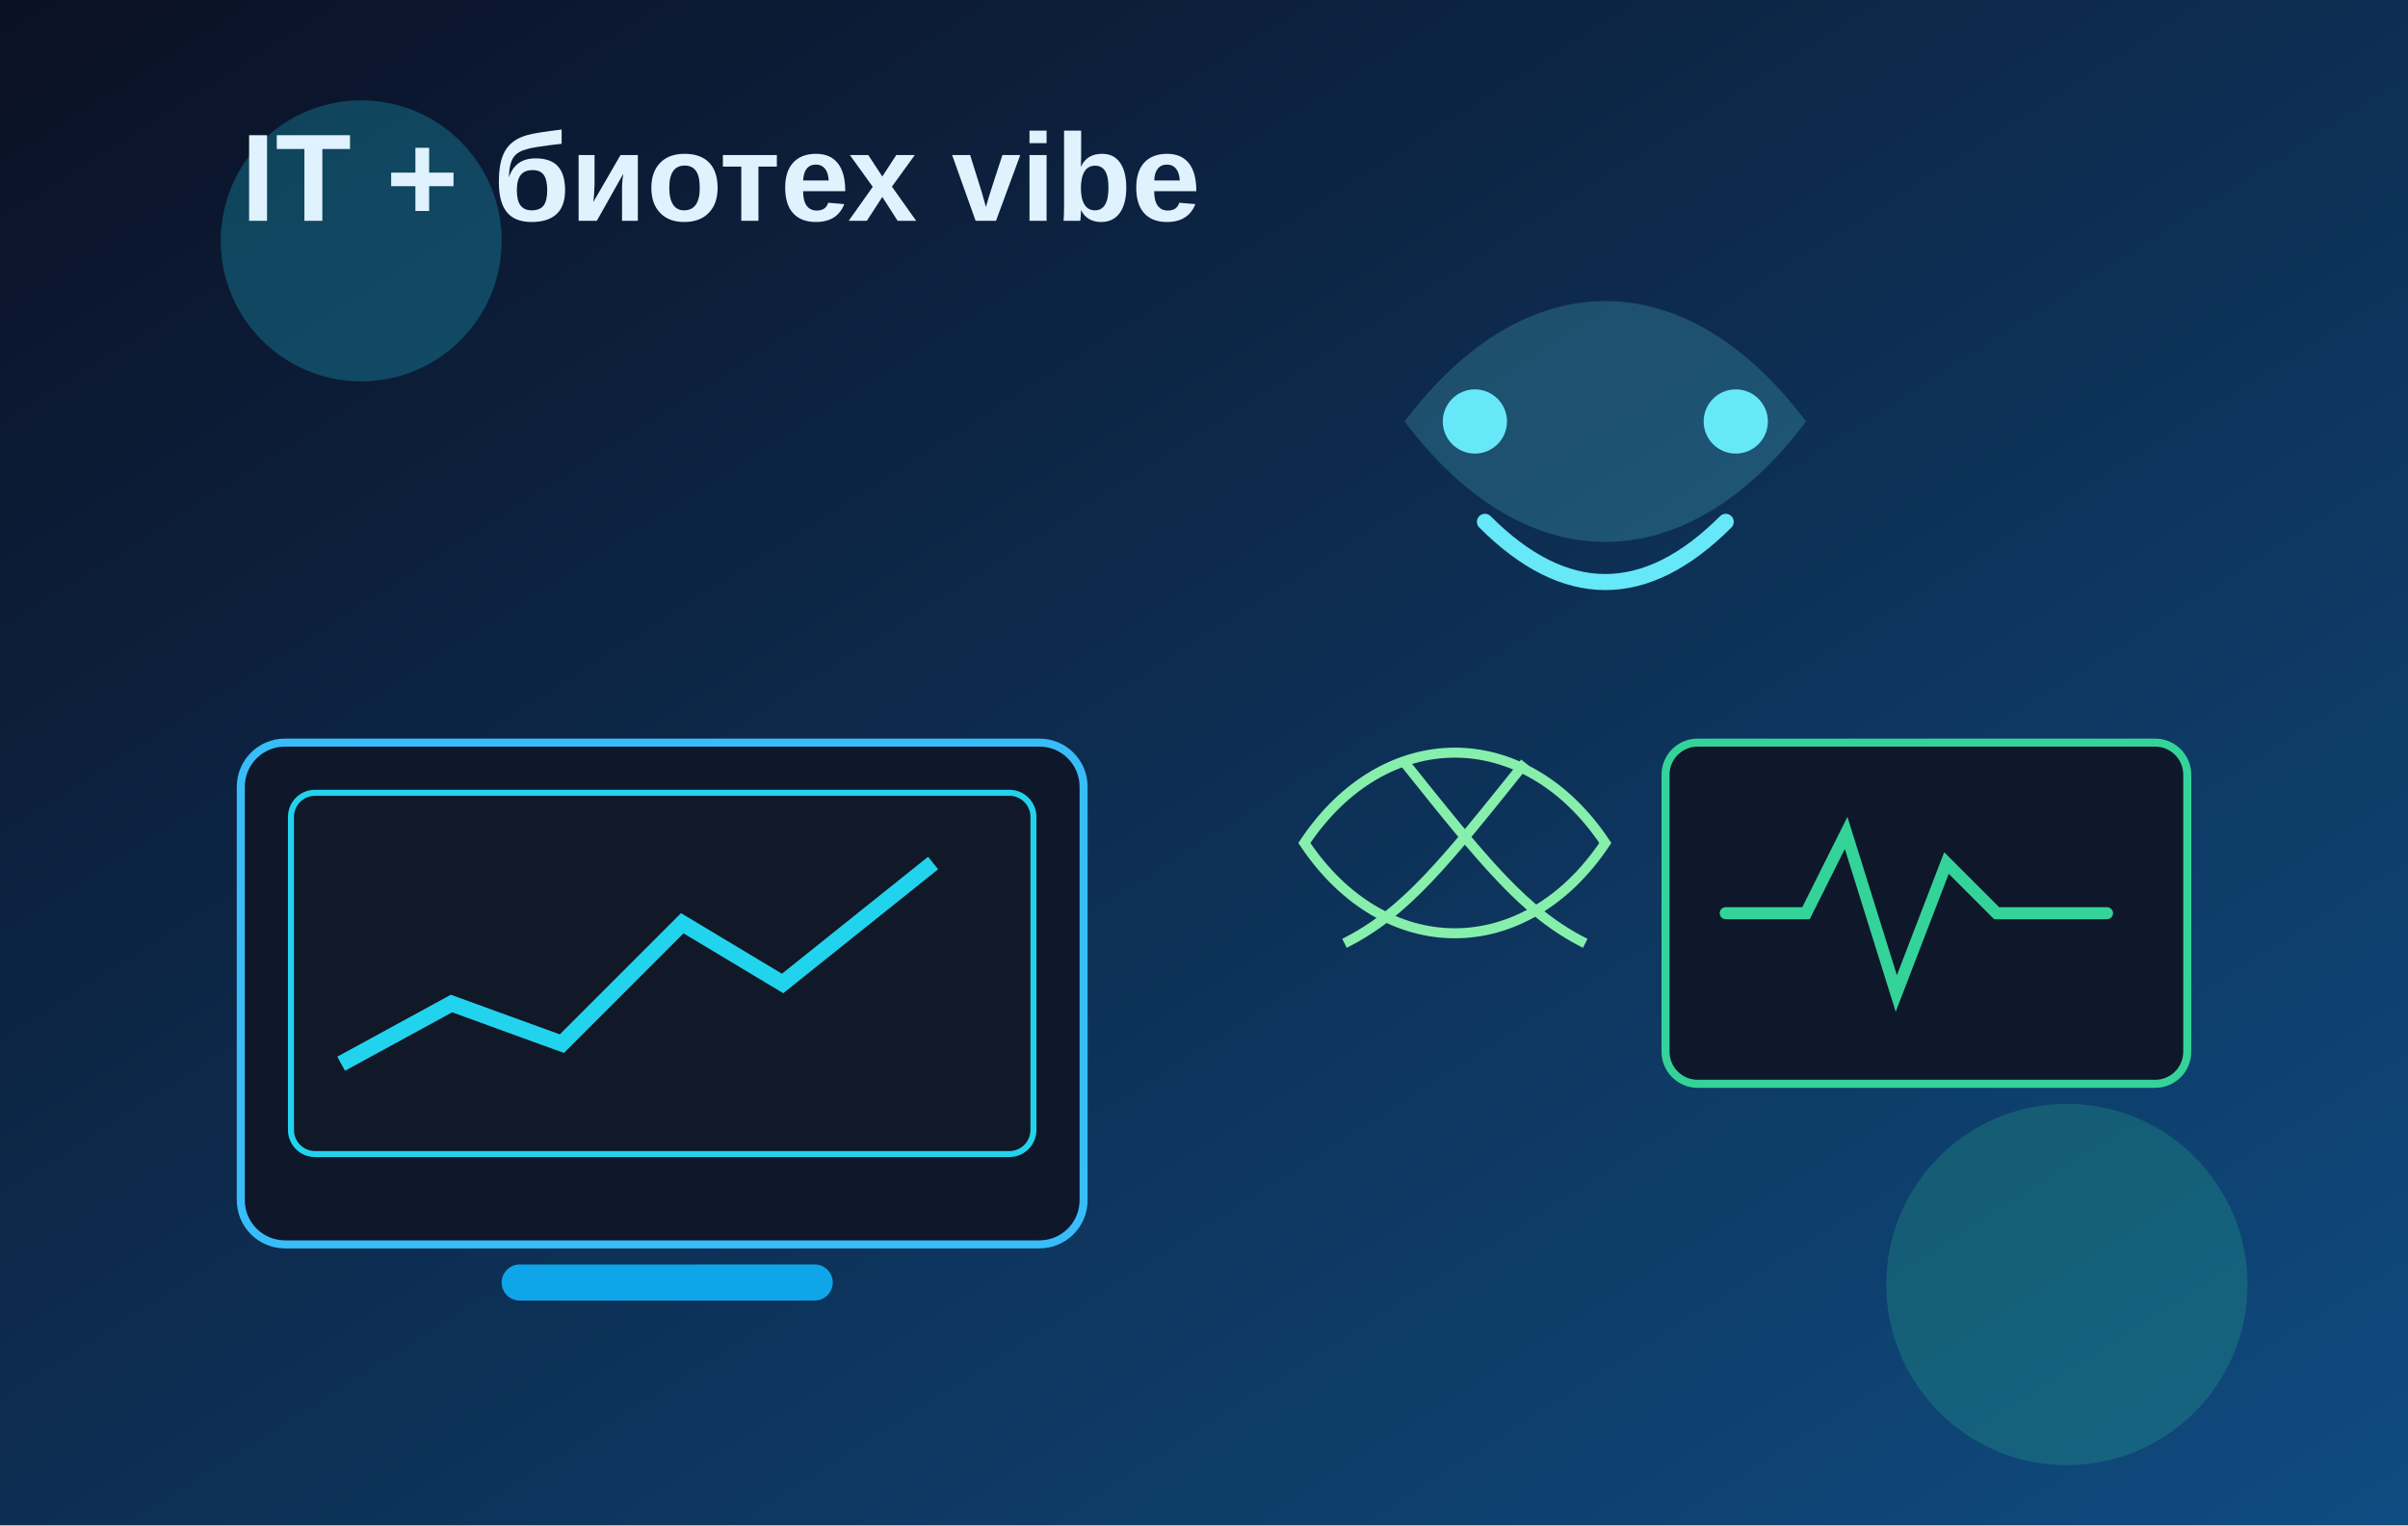
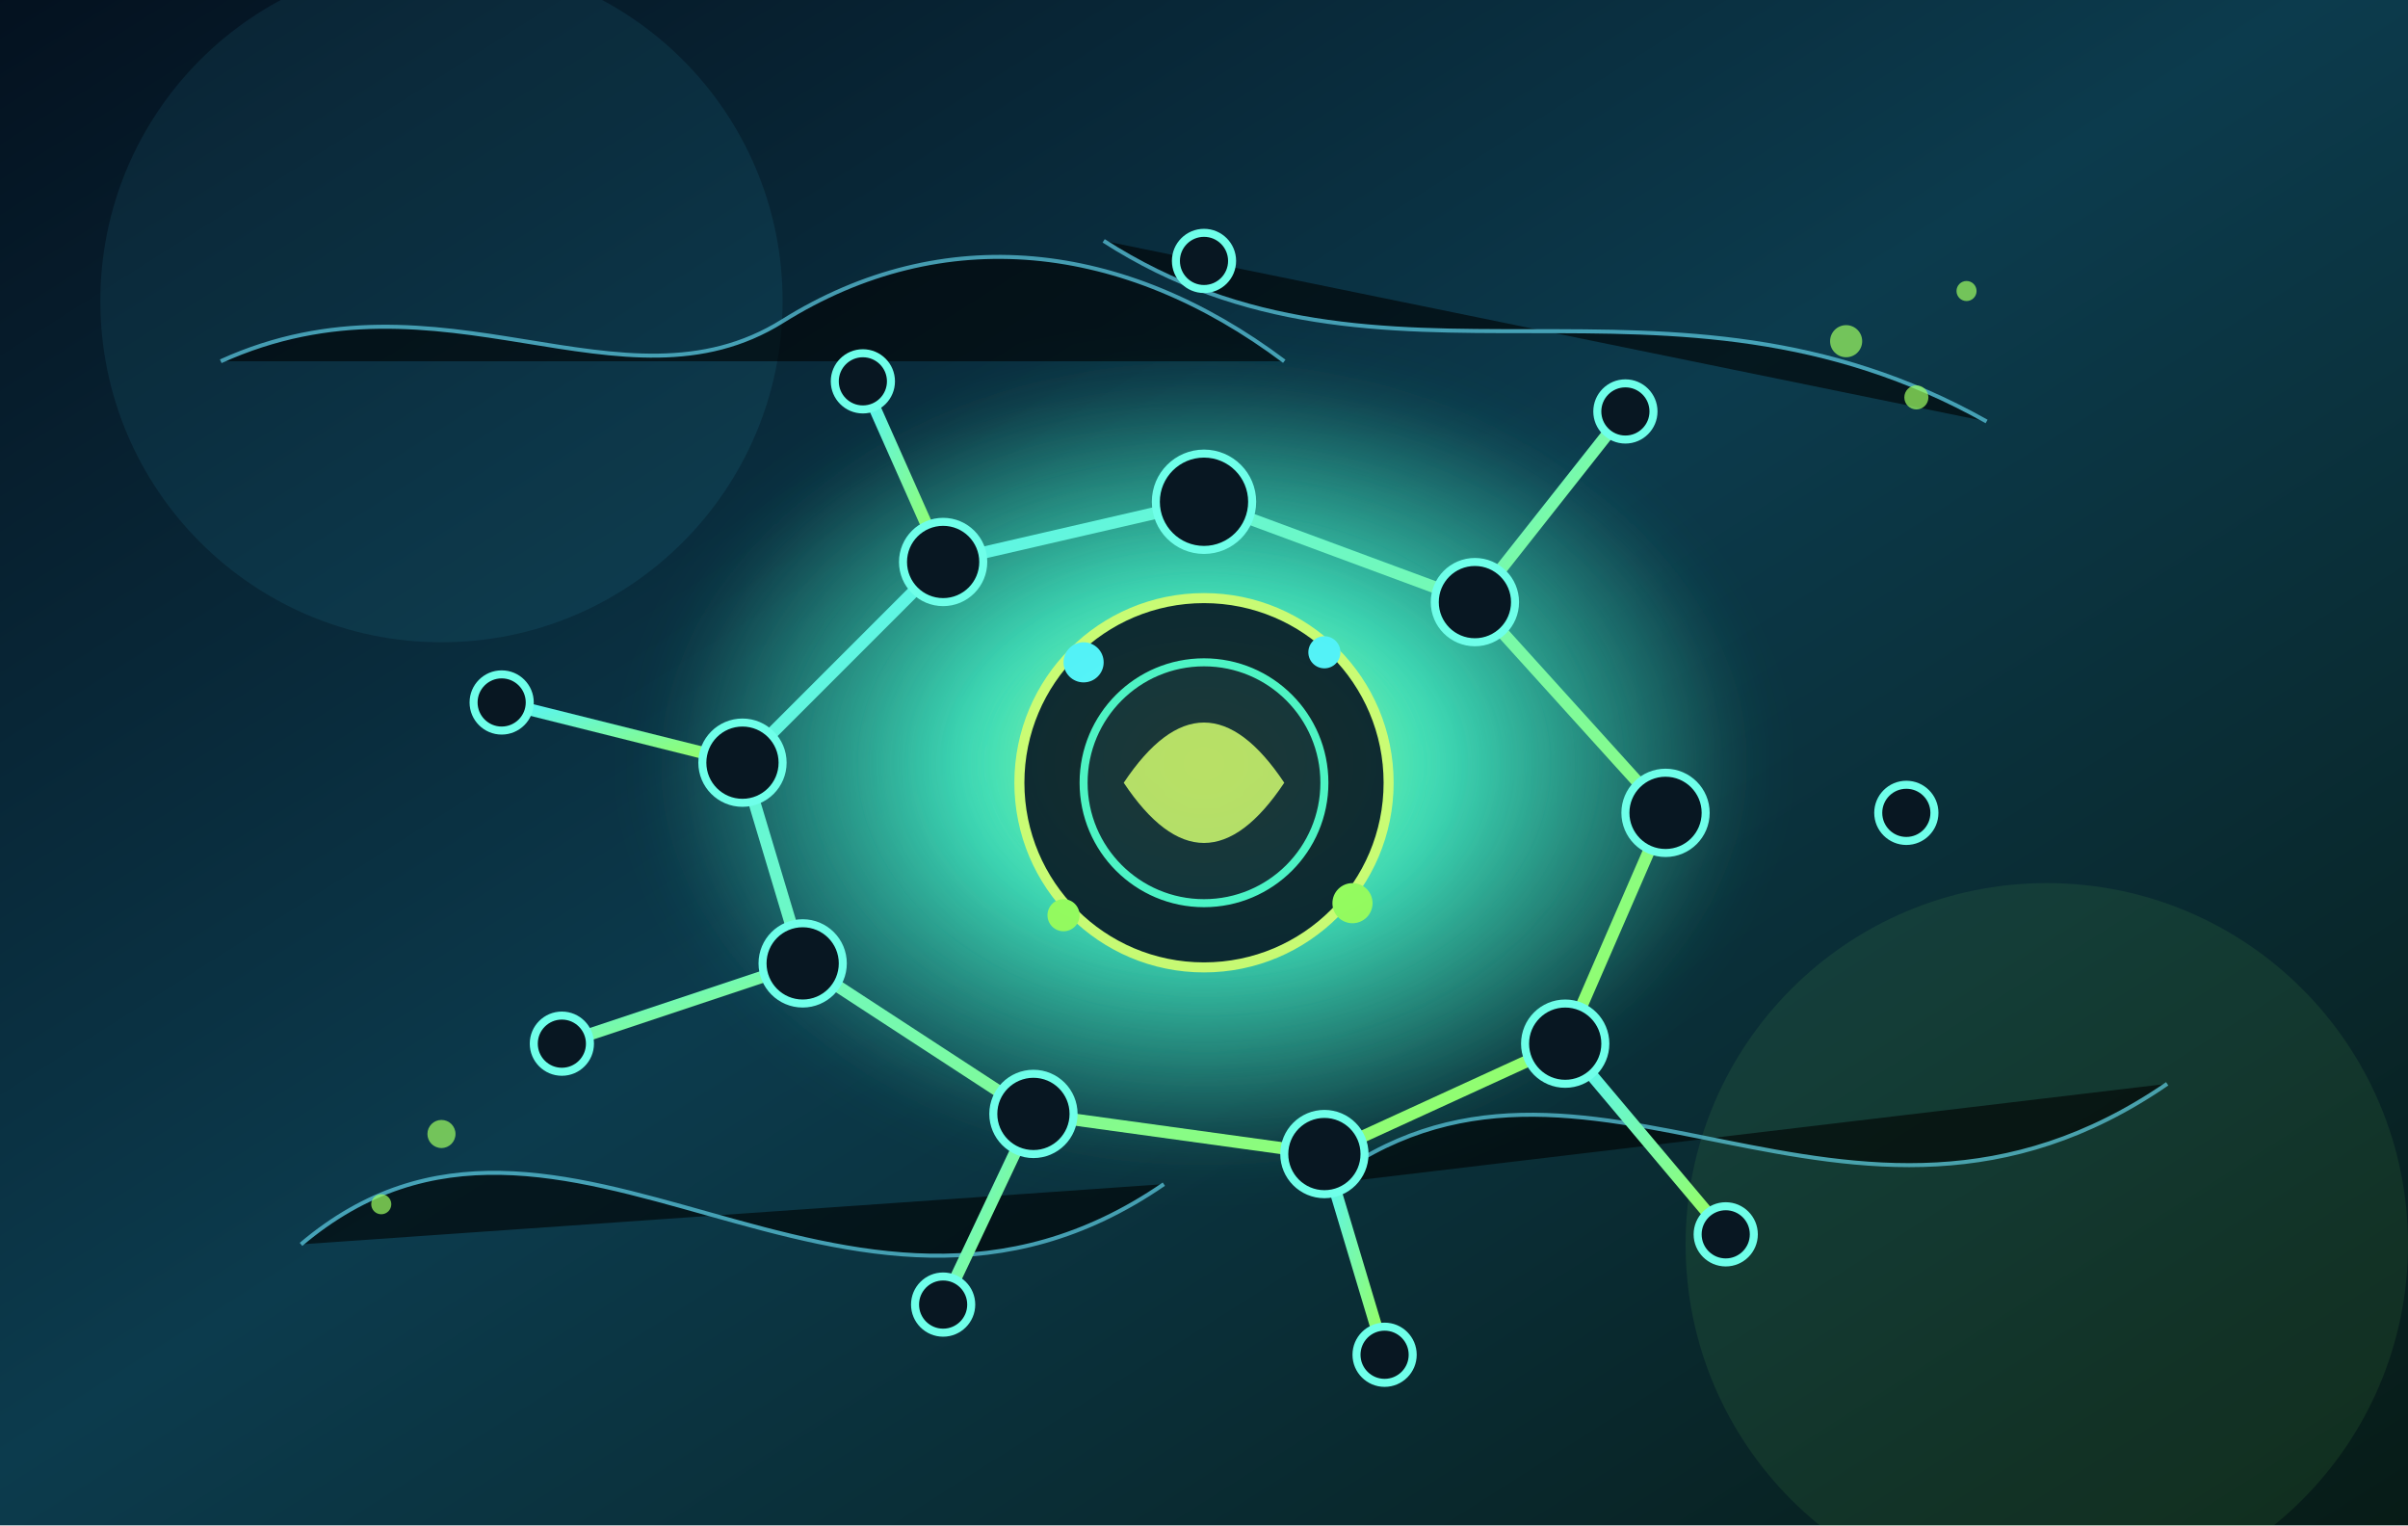
<svg xmlns="http://www.w3.org/2000/svg" width="1200" height="760" viewBox="0 0 1200 760">
  <defs>
-     <linearGradient id="bg" x1="0" y1="0" x2="1" y2="1">
-       <stop offset="0%" stop-color="#0b1024" />
-       <stop offset="100%" stop-color="#0f4c81" />
+     <linearGradient id="itbg" x1="0" y1="0" x2="1" y2="1">
+       <stop offset="0%" stop-color="#04111f" />
+       <stop offset="48%" stop-color="#0c3b4d" />
+       <stop offset="100%" stop-color="#071b16" />
    </linearGradient>
+     <radialGradient id="coreGlow" cx="50%" cy="48%" r="42%">
+       <stop offset="0%" stop-color="#d9ff6a" stop-opacity="0.95" />
+       <stop offset="40%" stop-color="#45f5c8" stop-opacity="0.9" />
+       <stop offset="100%" stop-color="#45f5c8" stop-opacity="0" />
+     </radialGradient>
+     <linearGradient id="chipLine" x1="0" y1="0" x2="1" y2="1">
+       <stop offset="0%" stop-color="#53f4ff" />
+       <stop offset="100%" stop-color="#9cff57" />
+     </linearGradient>
+     <filter id="softBlur">
+       <feGaussianBlur stdDeviation="14" />
+     </filter>
  </defs>
-   <rect width="1200" height="760" fill="url(#bg)" />
-   <circle cx="180" cy="120" r="70" fill="#22d3ee" fill-opacity="0.25" />
-   <circle cx="1030" cy="640" r="90" fill="#34d399" fill-opacity="0.2" />
-   <rect x="120" y="370" width="420" height="250" rx="22" fill="#0f172a" stroke="#38bdf8" stroke-width="4" />
-   <rect x="145" y="395" width="370" height="180" rx="12" fill="#111827" stroke="#22d3ee" stroke-width="3" />
-   <polyline points="170,530 225,500 280,520 340,460 390,490 465,430" fill="none" stroke="#22d3ee" stroke-width="8" />
-   <rect x="250" y="630" width="165" height="18" rx="9" fill="#0ea5e9" />
-   <path d="M700 210 C760 130, 840 130, 900 210 C840 290, 760 290, 700 210 Z" fill="#67e8f9" fill-opacity="0.2" />
-   <circle cx="735" cy="210" r="16" fill="#67e8f9" />
-   <circle cx="865" cy="210" r="16" fill="#67e8f9" />
-   <path d="M740 260 Q800 320 860 260" fill="none" stroke="#67e8f9" stroke-width="8" stroke-linecap="round" />
-   <path d="M650 420 C690 360, 760 360, 800 420 C760 480, 690 480, 650 420 Z" fill="none" stroke="#86efac" stroke-width="5" />
-   <path d="M700 380 C740 430, 760 455, 790 470" fill="none" stroke="#86efac" stroke-width="5" />
-   <path d="M760 380 C720 430, 700 455, 670 470" fill="none" stroke="#86efac" stroke-width="5" />
-   <rect x="830" y="370" width="260" height="170" rx="16" fill="#0f172a" stroke="#34d399" stroke-width="4" />
-   <polyline points="860,455 900,455 920,415 945,495 970,430 995,455 1050,455" fill="none" stroke="#34d399" stroke-width="6" stroke-linecap="round" />
-   <text x="120" y="110" fill="#e0f2fe" font-size="62" font-family="Arial, sans-serif" font-weight="700">IT + биотех vibe</text>
+   <rect width="1200" height="760" fill="url(#itbg)" />
+   <circle cx="220" cy="150" r="170" fill="#46d9ff" fill-opacity="0.08" />
+   <circle cx="1020" cy="620" r="180" fill="#8fff69" fill-opacity="0.08" />
+   <ellipse cx="600" cy="390" rx="330" ry="240" fill="url(#coreGlow)" filter="url(#softBlur)" />
+   <g opacity="0.6" stroke="#6ce8ff" stroke-width="2">
+     <path d="M110 180 C220 130, 310 210, 390 160 S560 120, 640 180" />
+     <path d="M550 120 C690 210, 830 120, 990 210" />
+     <path d="M150 620 C280 510, 420 700, 580 590" />
+     <path d="M660 590 C790 490, 920 650, 1080 540" />
+   </g>
+   <g stroke="url(#chipLine)" stroke-width="6" stroke-linecap="round" stroke-linejoin="round" fill="none">
+     <path d="M370 380 L470 280 L600 250 L735 300 L830 405 L780 520 L660 575 L515 555 L400 480 Z" />
+     <path d="M470 280 L430 190" />
+     <path d="M600 250 L600 130" />
+     <path d="M735 300 L810 205" />
+     <path d="M830 405 L950 405" />
+     <path d="M780 520 L860 615" />
+     <path d="M660 575 L690 675" />
+     <path d="M515 555 L470 650" />
+     <path d="M400 480 L280 520" />
+     <path d="M370 380 L250 350" />
+   </g>
+   <g fill="#081722" stroke="#6fffe9" stroke-width="4">
+     <circle cx="370" cy="380" r="20" />
+     <circle cx="470" cy="280" r="20" />
+     <circle cx="600" cy="250" r="24" />
+     <circle cx="735" cy="300" r="20" />
+     <circle cx="830" cy="405" r="20" />
+     <circle cx="780" cy="520" r="20" />
+     <circle cx="660" cy="575" r="20" />
+     <circle cx="515" cy="555" r="20" />
+     <circle cx="400" cy="480" r="20" />
+     <circle cx="430" cy="190" r="14" />
+     <circle cx="600" cy="130" r="14" />
+     <circle cx="810" cy="205" r="14" />
+     <circle cx="950" cy="405" r="14" />
+     <circle cx="860" cy="615" r="14" />
+     <circle cx="690" cy="675" r="14" />
+     <circle cx="470" cy="650" r="14" />
+     <circle cx="280" cy="520" r="14" />
+     <circle cx="250" cy="350" r="14" />
+   </g>
+   <g opacity="0.9">
+     <circle cx="600" cy="390" r="92" fill="#071723" stroke="#d6ff6e" stroke-width="5" />
+     <circle cx="600" cy="390" r="60" fill="#0b2330" stroke="#49f5c8" stroke-width="4" />
+     <path d="M560 390 Q600 330 640 390 Q600 450 560 390Z" fill="#d6ff6e" fill-opacity="0.85" />
+     <circle cx="540" cy="330" r="10" fill="#53f4ff" />
+     <circle cx="660" cy="325" r="8" fill="#53f4ff" />
+     <circle cx="674" cy="450" r="10" fill="#9cff57" />
+     <circle cx="530" cy="456" r="8" fill="#9cff57" />
+   </g>
+   <g fill="#9eff62" fill-opacity="0.7">
+     <circle cx="920" cy="170" r="8" />
+     <circle cx="955" cy="198" r="6" />
+     <circle cx="980" cy="145" r="5" />
+     <circle cx="220" cy="565" r="7" />
+     <circle cx="190" cy="600" r="5" />
+   </g>
</svg>
